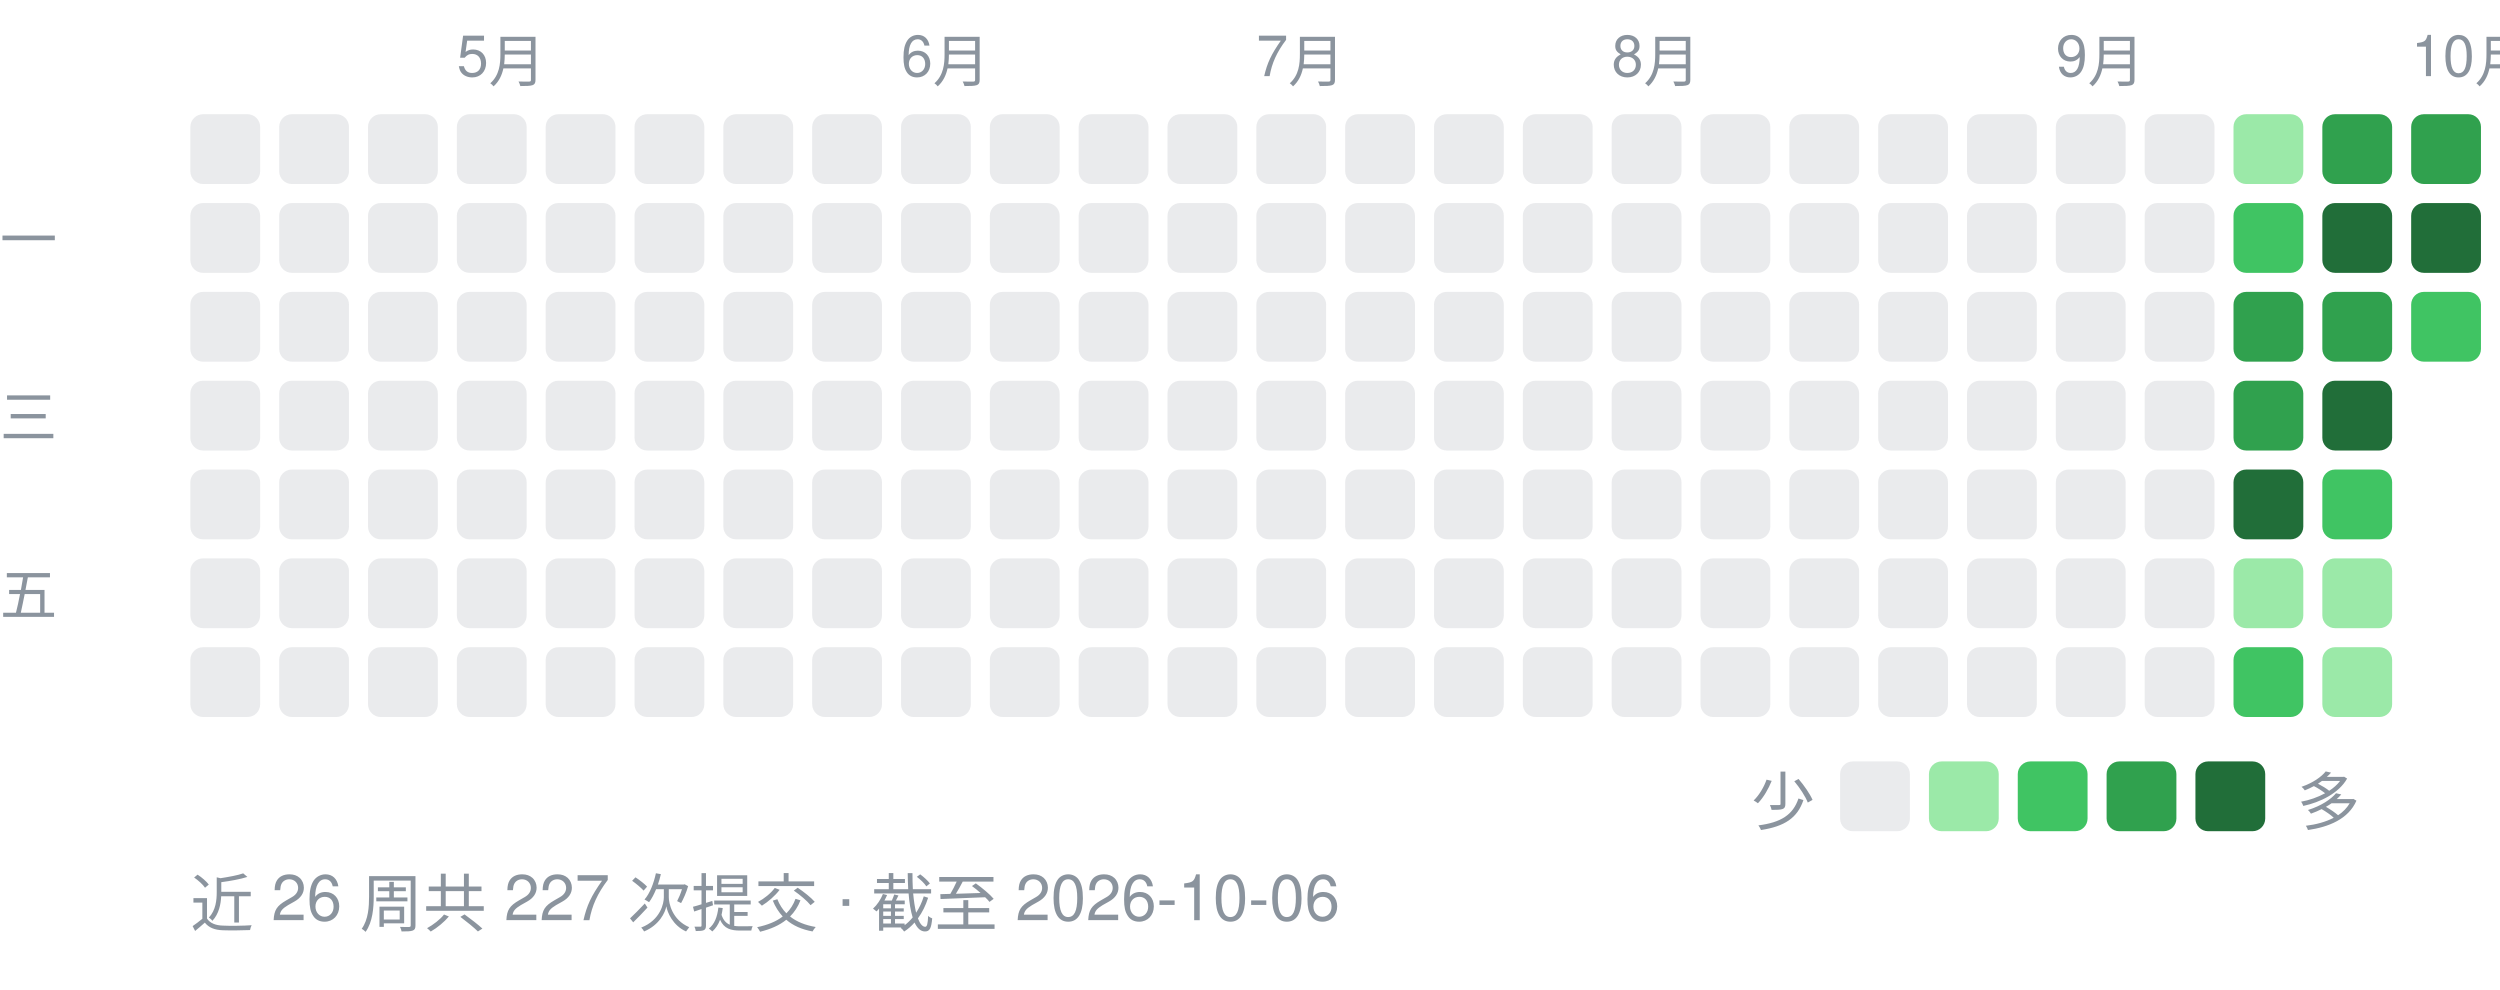
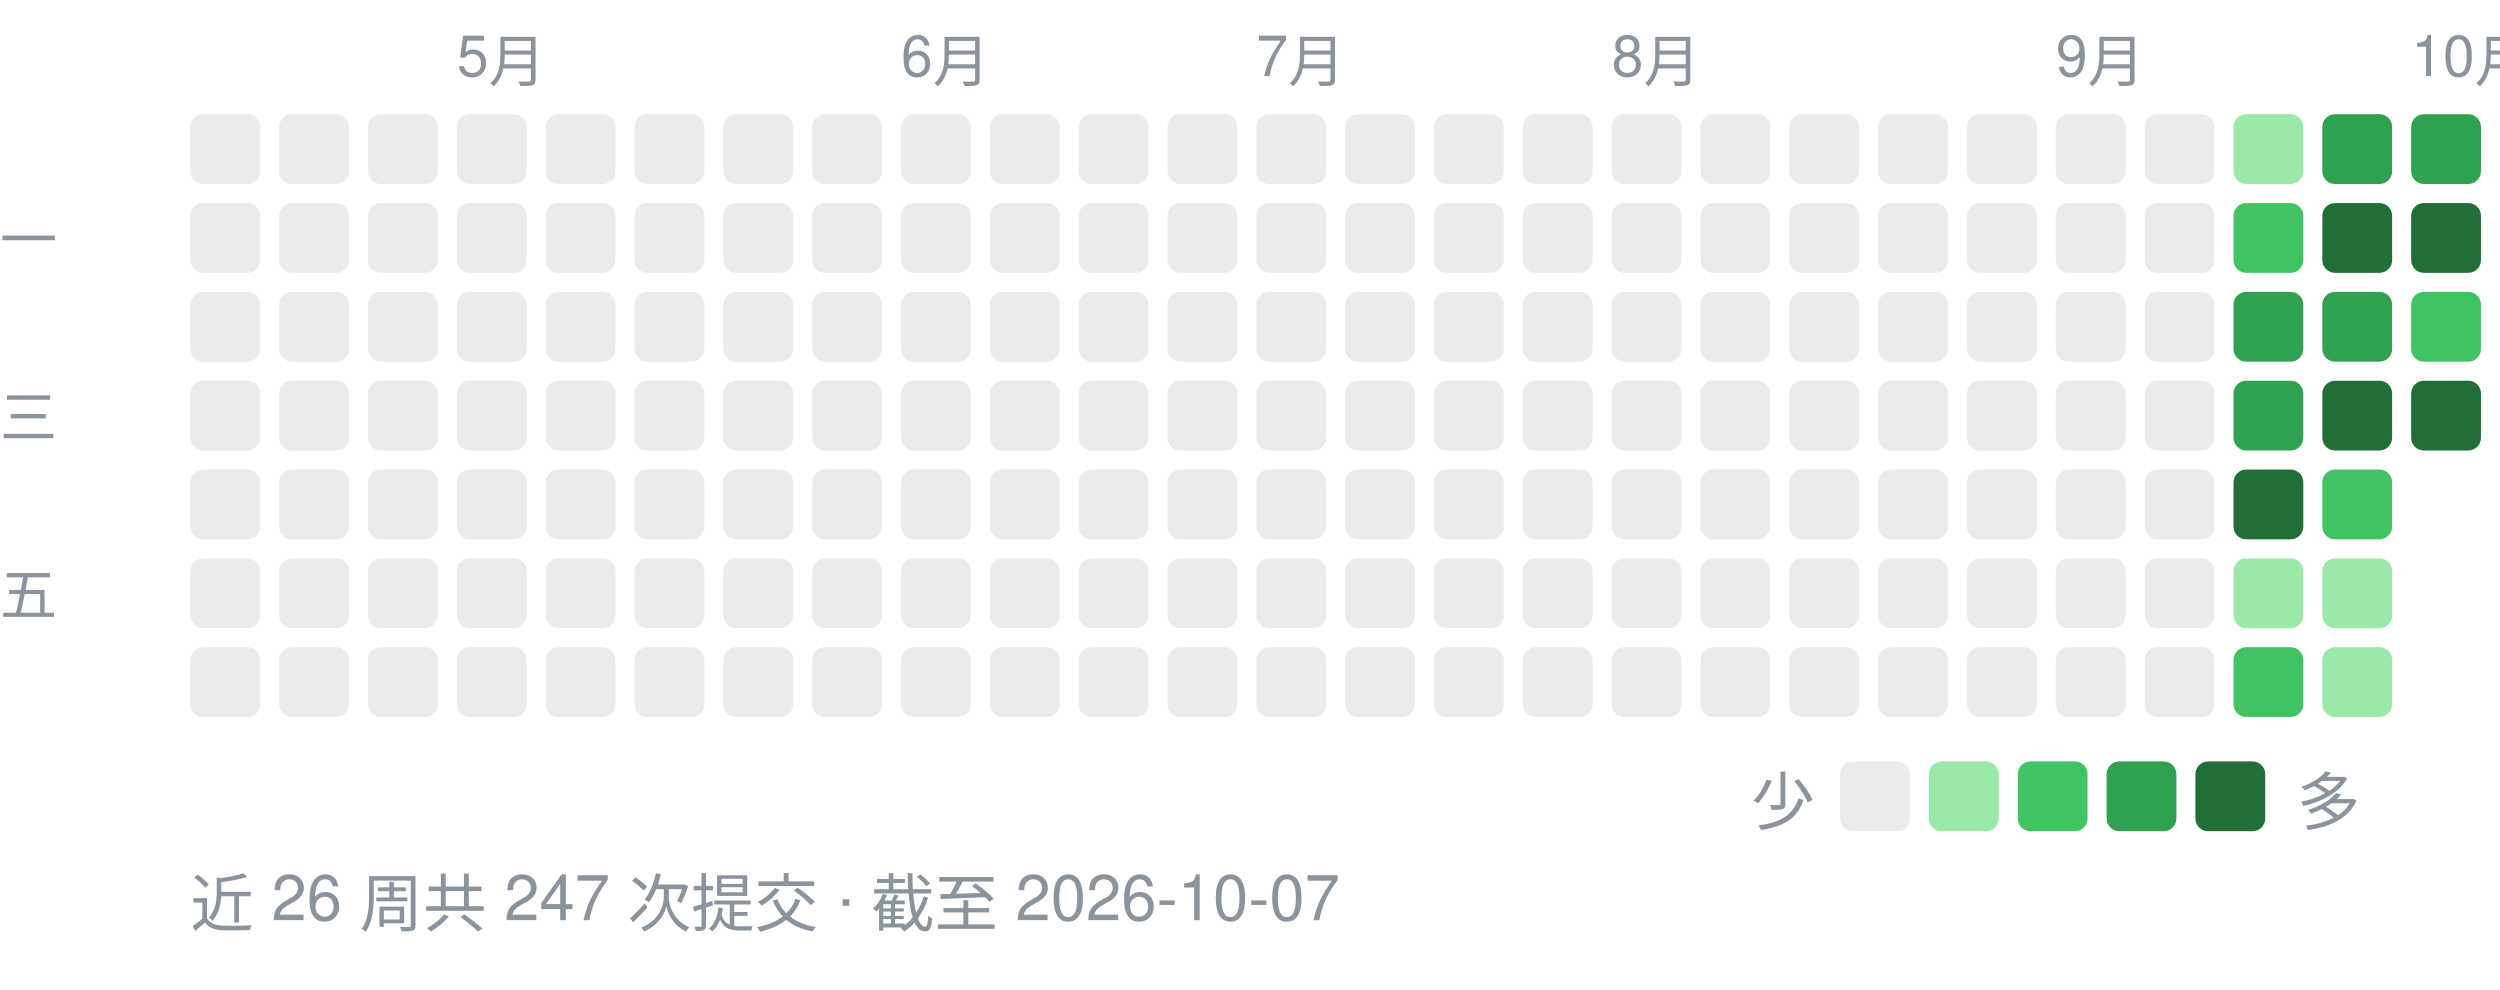
<svg xmlns="http://www.w3.org/2000/svg" width="394" height="156" viewBox="0 0 394 156" role="img">
  <g font-family="-apple-system,BlinkMacSystemFont,Segoe UI,Helvetica,Arial,PingFang SC,sans-serif" font-size="9" fill="#8b949e">
    <text x="72" y="12">5月</text>
    <text x="142" y="12">6月</text>
    <text x="198" y="12">7月</text>
    <text x="254" y="12">8月</text>
    <text x="324" y="12">9月</text>
    <text x="380" y="12">10月</text>
    <text x="0" y="41">一</text>
    <text x="0" y="69">三</text>
    <text x="0" y="97">五</text>
  </g>
  <rect x="30" y="18" width="11" height="11" rx="2" fill="rgba(139,148,158,0.18)" />
  <rect x="30" y="32" width="11" height="11" rx="2" fill="rgba(139,148,158,0.18)" />
  <rect x="30" y="46" width="11" height="11" rx="2" fill="rgba(139,148,158,0.18)" />
  <rect x="30" y="60" width="11" height="11" rx="2" fill="rgba(139,148,158,0.18)" />
  <rect x="30" y="74" width="11" height="11" rx="2" fill="rgba(139,148,158,0.18)" />
  <rect x="30" y="88" width="11" height="11" rx="2" fill="rgba(139,148,158,0.18)" />
  <rect x="30" y="102" width="11" height="11" rx="2" fill="rgba(139,148,158,0.18)" />
  <rect x="44" y="18" width="11" height="11" rx="2" fill="rgba(139,148,158,0.18)" />
  <rect x="44" y="32" width="11" height="11" rx="2" fill="rgba(139,148,158,0.18)" />
  <rect x="44" y="46" width="11" height="11" rx="2" fill="rgba(139,148,158,0.18)" />
  <rect x="44" y="60" width="11" height="11" rx="2" fill="rgba(139,148,158,0.18)" />
  <rect x="44" y="74" width="11" height="11" rx="2" fill="rgba(139,148,158,0.18)" />
  <rect x="44" y="88" width="11" height="11" rx="2" fill="rgba(139,148,158,0.18)" />
  <rect x="44" y="102" width="11" height="11" rx="2" fill="rgba(139,148,158,0.18)" />
  <rect x="58" y="18" width="11" height="11" rx="2" fill="rgba(139,148,158,0.18)" />
  <rect x="58" y="32" width="11" height="11" rx="2" fill="rgba(139,148,158,0.18)" />
  <rect x="58" y="46" width="11" height="11" rx="2" fill="rgba(139,148,158,0.18)" />
  <rect x="58" y="60" width="11" height="11" rx="2" fill="rgba(139,148,158,0.18)" />
  <rect x="58" y="74" width="11" height="11" rx="2" fill="rgba(139,148,158,0.18)" />
  <rect x="58" y="88" width="11" height="11" rx="2" fill="rgba(139,148,158,0.18)" />
  <rect x="58" y="102" width="11" height="11" rx="2" fill="rgba(139,148,158,0.18)" />
  <rect x="72" y="18" width="11" height="11" rx="2" fill="rgba(139,148,158,0.18)" />
  <rect x="72" y="32" width="11" height="11" rx="2" fill="rgba(139,148,158,0.18)" />
  <rect x="72" y="46" width="11" height="11" rx="2" fill="rgba(139,148,158,0.18)" />
  <rect x="72" y="60" width="11" height="11" rx="2" fill="rgba(139,148,158,0.18)" />
  <rect x="72" y="74" width="11" height="11" rx="2" fill="rgba(139,148,158,0.18)" />
  <rect x="72" y="88" width="11" height="11" rx="2" fill="rgba(139,148,158,0.18)" />
  <rect x="72" y="102" width="11" height="11" rx="2" fill="rgba(139,148,158,0.18)" />
  <rect x="86" y="18" width="11" height="11" rx="2" fill="rgba(139,148,158,0.18)" />
  <rect x="86" y="32" width="11" height="11" rx="2" fill="rgba(139,148,158,0.18)" />
  <rect x="86" y="46" width="11" height="11" rx="2" fill="rgba(139,148,158,0.18)" />
  <rect x="86" y="60" width="11" height="11" rx="2" fill="rgba(139,148,158,0.18)" />
  <rect x="86" y="74" width="11" height="11" rx="2" fill="rgba(139,148,158,0.18)" />
  <rect x="86" y="88" width="11" height="11" rx="2" fill="rgba(139,148,158,0.18)" />
  <rect x="86" y="102" width="11" height="11" rx="2" fill="rgba(139,148,158,0.18)" />
  <rect x="100" y="18" width="11" height="11" rx="2" fill="rgba(139,148,158,0.18)" />
  <rect x="100" y="32" width="11" height="11" rx="2" fill="rgba(139,148,158,0.18)" />
  <rect x="100" y="46" width="11" height="11" rx="2" fill="rgba(139,148,158,0.18)" />
  <rect x="100" y="60" width="11" height="11" rx="2" fill="rgba(139,148,158,0.18)" />
  <rect x="100" y="74" width="11" height="11" rx="2" fill="rgba(139,148,158,0.18)" />
  <rect x="100" y="88" width="11" height="11" rx="2" fill="rgba(139,148,158,0.18)" />
  <rect x="100" y="102" width="11" height="11" rx="2" fill="rgba(139,148,158,0.18)" />
  <rect x="114" y="18" width="11" height="11" rx="2" fill="rgba(139,148,158,0.18)" />
  <rect x="114" y="32" width="11" height="11" rx="2" fill="rgba(139,148,158,0.18)" />
  <rect x="114" y="46" width="11" height="11" rx="2" fill="rgba(139,148,158,0.18)" />
  <rect x="114" y="60" width="11" height="11" rx="2" fill="rgba(139,148,158,0.18)" />
  <rect x="114" y="74" width="11" height="11" rx="2" fill="rgba(139,148,158,0.18)" />
  <rect x="114" y="88" width="11" height="11" rx="2" fill="rgba(139,148,158,0.18)" />
  <rect x="114" y="102" width="11" height="11" rx="2" fill="rgba(139,148,158,0.18)" />
  <rect x="128" y="18" width="11" height="11" rx="2" fill="rgba(139,148,158,0.18)" />
  <rect x="128" y="32" width="11" height="11" rx="2" fill="rgba(139,148,158,0.18)" />
  <rect x="128" y="46" width="11" height="11" rx="2" fill="rgba(139,148,158,0.18)" />
  <rect x="128" y="60" width="11" height="11" rx="2" fill="rgba(139,148,158,0.18)" />
  <rect x="128" y="74" width="11" height="11" rx="2" fill="rgba(139,148,158,0.18)" />
  <rect x="128" y="88" width="11" height="11" rx="2" fill="rgba(139,148,158,0.18)" />
  <rect x="128" y="102" width="11" height="11" rx="2" fill="rgba(139,148,158,0.18)" />
  <rect x="142" y="18" width="11" height="11" rx="2" fill="rgba(139,148,158,0.18)" />
  <rect x="142" y="32" width="11" height="11" rx="2" fill="rgba(139,148,158,0.18)" />
  <rect x="142" y="46" width="11" height="11" rx="2" fill="rgba(139,148,158,0.18)" />
  <rect x="142" y="60" width="11" height="11" rx="2" fill="rgba(139,148,158,0.18)" />
  <rect x="142" y="74" width="11" height="11" rx="2" fill="rgba(139,148,158,0.18)" />
  <rect x="142" y="88" width="11" height="11" rx="2" fill="rgba(139,148,158,0.18)" />
  <rect x="142" y="102" width="11" height="11" rx="2" fill="rgba(139,148,158,0.18)" />
  <rect x="156" y="18" width="11" height="11" rx="2" fill="rgba(139,148,158,0.18)" />
  <rect x="156" y="32" width="11" height="11" rx="2" fill="rgba(139,148,158,0.18)" />
  <rect x="156" y="46" width="11" height="11" rx="2" fill="rgba(139,148,158,0.18)" />
  <rect x="156" y="60" width="11" height="11" rx="2" fill="rgba(139,148,158,0.18)" />
  <rect x="156" y="74" width="11" height="11" rx="2" fill="rgba(139,148,158,0.18)" />
  <rect x="156" y="88" width="11" height="11" rx="2" fill="rgba(139,148,158,0.18)" />
  <rect x="156" y="102" width="11" height="11" rx="2" fill="rgba(139,148,158,0.18)" />
  <rect x="170" y="18" width="11" height="11" rx="2" fill="rgba(139,148,158,0.18)" />
  <rect x="170" y="32" width="11" height="11" rx="2" fill="rgba(139,148,158,0.18)" />
  <rect x="170" y="46" width="11" height="11" rx="2" fill="rgba(139,148,158,0.18)" />
  <rect x="170" y="60" width="11" height="11" rx="2" fill="rgba(139,148,158,0.18)" />
  <rect x="170" y="74" width="11" height="11" rx="2" fill="rgba(139,148,158,0.18)" />
  <rect x="170" y="88" width="11" height="11" rx="2" fill="rgba(139,148,158,0.18)" />
  <rect x="170" y="102" width="11" height="11" rx="2" fill="rgba(139,148,158,0.18)" />
  <rect x="184" y="18" width="11" height="11" rx="2" fill="rgba(139,148,158,0.18)" />
  <rect x="184" y="32" width="11" height="11" rx="2" fill="rgba(139,148,158,0.18)" />
  <rect x="184" y="46" width="11" height="11" rx="2" fill="rgba(139,148,158,0.18)" />
  <rect x="184" y="60" width="11" height="11" rx="2" fill="rgba(139,148,158,0.18)" />
  <rect x="184" y="74" width="11" height="11" rx="2" fill="rgba(139,148,158,0.18)" />
  <rect x="184" y="88" width="11" height="11" rx="2" fill="rgba(139,148,158,0.18)" />
  <rect x="184" y="102" width="11" height="11" rx="2" fill="rgba(139,148,158,0.18)" />
  <rect x="198" y="18" width="11" height="11" rx="2" fill="rgba(139,148,158,0.18)" />
  <rect x="198" y="32" width="11" height="11" rx="2" fill="rgba(139,148,158,0.18)" />
  <rect x="198" y="46" width="11" height="11" rx="2" fill="rgba(139,148,158,0.18)" />
  <rect x="198" y="60" width="11" height="11" rx="2" fill="rgba(139,148,158,0.18)" />
  <rect x="198" y="74" width="11" height="11" rx="2" fill="rgba(139,148,158,0.18)" />
  <rect x="198" y="88" width="11" height="11" rx="2" fill="rgba(139,148,158,0.18)" />
  <rect x="198" y="102" width="11" height="11" rx="2" fill="rgba(139,148,158,0.18)" />
  <rect x="212" y="18" width="11" height="11" rx="2" fill="rgba(139,148,158,0.18)" />
  <rect x="212" y="32" width="11" height="11" rx="2" fill="rgba(139,148,158,0.18)" />
  <rect x="212" y="46" width="11" height="11" rx="2" fill="rgba(139,148,158,0.18)" />
  <rect x="212" y="60" width="11" height="11" rx="2" fill="rgba(139,148,158,0.18)" />
  <rect x="212" y="74" width="11" height="11" rx="2" fill="rgba(139,148,158,0.18)" />
  <rect x="212" y="88" width="11" height="11" rx="2" fill="rgba(139,148,158,0.18)" />
  <rect x="212" y="102" width="11" height="11" rx="2" fill="rgba(139,148,158,0.18)" />
  <rect x="226" y="18" width="11" height="11" rx="2" fill="rgba(139,148,158,0.18)" />
  <rect x="226" y="32" width="11" height="11" rx="2" fill="rgba(139,148,158,0.18)" />
  <rect x="226" y="46" width="11" height="11" rx="2" fill="rgba(139,148,158,0.18)" />
  <rect x="226" y="60" width="11" height="11" rx="2" fill="rgba(139,148,158,0.18)" />
  <rect x="226" y="74" width="11" height="11" rx="2" fill="rgba(139,148,158,0.18)" />
  <rect x="226" y="88" width="11" height="11" rx="2" fill="rgba(139,148,158,0.18)" />
  <rect x="226" y="102" width="11" height="11" rx="2" fill="rgba(139,148,158,0.18)" />
  <rect x="240" y="18" width="11" height="11" rx="2" fill="rgba(139,148,158,0.18)" />
  <rect x="240" y="32" width="11" height="11" rx="2" fill="rgba(139,148,158,0.18)" />
  <rect x="240" y="46" width="11" height="11" rx="2" fill="rgba(139,148,158,0.18)" />
  <rect x="240" y="60" width="11" height="11" rx="2" fill="rgba(139,148,158,0.18)" />
  <rect x="240" y="74" width="11" height="11" rx="2" fill="rgba(139,148,158,0.18)" />
  <rect x="240" y="88" width="11" height="11" rx="2" fill="rgba(139,148,158,0.18)" />
  <rect x="240" y="102" width="11" height="11" rx="2" fill="rgba(139,148,158,0.18)" />
  <rect x="254" y="18" width="11" height="11" rx="2" fill="rgba(139,148,158,0.18)" />
  <rect x="254" y="32" width="11" height="11" rx="2" fill="rgba(139,148,158,0.18)" />
  <rect x="254" y="46" width="11" height="11" rx="2" fill="rgba(139,148,158,0.18)" />
  <rect x="254" y="60" width="11" height="11" rx="2" fill="rgba(139,148,158,0.18)" />
  <rect x="254" y="74" width="11" height="11" rx="2" fill="rgba(139,148,158,0.18)" />
  <rect x="254" y="88" width="11" height="11" rx="2" fill="rgba(139,148,158,0.18)" />
  <rect x="254" y="102" width="11" height="11" rx="2" fill="rgba(139,148,158,0.18)" />
  <rect x="268" y="18" width="11" height="11" rx="2" fill="rgba(139,148,158,0.18)" />
  <rect x="268" y="32" width="11" height="11" rx="2" fill="rgba(139,148,158,0.18)" />
  <rect x="268" y="46" width="11" height="11" rx="2" fill="rgba(139,148,158,0.18)" />
  <rect x="268" y="60" width="11" height="11" rx="2" fill="rgba(139,148,158,0.18)" />
  <rect x="268" y="74" width="11" height="11" rx="2" fill="rgba(139,148,158,0.18)" />
  <rect x="268" y="88" width="11" height="11" rx="2" fill="rgba(139,148,158,0.18)" />
  <rect x="268" y="102" width="11" height="11" rx="2" fill="rgba(139,148,158,0.18)" />
  <rect x="282" y="18" width="11" height="11" rx="2" fill="rgba(139,148,158,0.18)" />
  <rect x="282" y="32" width="11" height="11" rx="2" fill="rgba(139,148,158,0.18)" />
  <rect x="282" y="46" width="11" height="11" rx="2" fill="rgba(139,148,158,0.18)" />
  <rect x="282" y="60" width="11" height="11" rx="2" fill="rgba(139,148,158,0.18)" />
  <rect x="282" y="74" width="11" height="11" rx="2" fill="rgba(139,148,158,0.18)" />
  <rect x="282" y="88" width="11" height="11" rx="2" fill="rgba(139,148,158,0.18)" />
  <rect x="282" y="102" width="11" height="11" rx="2" fill="rgba(139,148,158,0.18)" />
  <rect x="296" y="18" width="11" height="11" rx="2" fill="rgba(139,148,158,0.18)" />
  <rect x="296" y="32" width="11" height="11" rx="2" fill="rgba(139,148,158,0.18)" />
  <rect x="296" y="46" width="11" height="11" rx="2" fill="rgba(139,148,158,0.18)" />
  <rect x="296" y="60" width="11" height="11" rx="2" fill="rgba(139,148,158,0.18)" />
  <rect x="296" y="74" width="11" height="11" rx="2" fill="rgba(139,148,158,0.18)" />
  <rect x="296" y="88" width="11" height="11" rx="2" fill="rgba(139,148,158,0.18)" />
  <rect x="296" y="102" width="11" height="11" rx="2" fill="rgba(139,148,158,0.18)" />
  <rect x="310" y="18" width="11" height="11" rx="2" fill="rgba(139,148,158,0.18)" />
  <rect x="310" y="32" width="11" height="11" rx="2" fill="rgba(139,148,158,0.18)" />
  <rect x="310" y="46" width="11" height="11" rx="2" fill="rgba(139,148,158,0.18)" />
  <rect x="310" y="60" width="11" height="11" rx="2" fill="rgba(139,148,158,0.18)" />
  <rect x="310" y="74" width="11" height="11" rx="2" fill="rgba(139,148,158,0.18)" />
  <rect x="310" y="88" width="11" height="11" rx="2" fill="rgba(139,148,158,0.18)" />
  <rect x="310" y="102" width="11" height="11" rx="2" fill="rgba(139,148,158,0.18)" />
  <rect x="324" y="18" width="11" height="11" rx="2" fill="rgba(139,148,158,0.18)" />
  <rect x="324" y="32" width="11" height="11" rx="2" fill="rgba(139,148,158,0.18)" />
  <rect x="324" y="46" width="11" height="11" rx="2" fill="rgba(139,148,158,0.18)" />
  <rect x="324" y="60" width="11" height="11" rx="2" fill="rgba(139,148,158,0.18)" />
  <rect x="324" y="74" width="11" height="11" rx="2" fill="rgba(139,148,158,0.18)" />
  <rect x="324" y="88" width="11" height="11" rx="2" fill="rgba(139,148,158,0.18)" />
  <rect x="324" y="102" width="11" height="11" rx="2" fill="rgba(139,148,158,0.18)" />
  <rect x="338" y="18" width="11" height="11" rx="2" fill="rgba(139,148,158,0.18)" />
  <rect x="338" y="32" width="11" height="11" rx="2" fill="rgba(139,148,158,0.18)" />
  <rect x="338" y="46" width="11" height="11" rx="2" fill="rgba(139,148,158,0.18)" />
  <rect x="338" y="60" width="11" height="11" rx="2" fill="rgba(139,148,158,0.18)" />
  <rect x="338" y="74" width="11" height="11" rx="2" fill="rgba(139,148,158,0.18)" />
  <rect x="338" y="88" width="11" height="11" rx="2" fill="rgba(139,148,158,0.18)" />
  <rect x="338" y="102" width="11" height="11" rx="2" fill="rgba(139,148,158,0.18)" />
  <rect x="352" y="18" width="11" height="11" rx="2" fill="#9be9a8" />
  <rect x="352" y="32" width="11" height="11" rx="2" fill="#40c463" />
  <rect x="352" y="46" width="11" height="11" rx="2" fill="#30a14e" />
  <rect x="352" y="60" width="11" height="11" rx="2" fill="#30a14e" />
  <rect x="352" y="74" width="11" height="11" rx="2" fill="#216e39" />
  <rect x="352" y="88" width="11" height="11" rx="2" fill="#9be9a8" />
  <rect x="352" y="102" width="11" height="11" rx="2" fill="#40c463" />
  <rect x="366" y="18" width="11" height="11" rx="2" fill="#30a14e" />
  <rect x="366" y="32" width="11" height="11" rx="2" fill="#216e39" />
  <rect x="366" y="46" width="11" height="11" rx="2" fill="#30a14e" />
  <rect x="366" y="60" width="11" height="11" rx="2" fill="#216e39" />
  <rect x="366" y="74" width="11" height="11" rx="2" fill="#40c463" />
  <rect x="366" y="88" width="11" height="11" rx="2" fill="#9be9a8" />
  <rect x="366" y="102" width="11" height="11" rx="2" fill="#9be9a8" />
  <rect x="380" y="18" width="11" height="11" rx="2" fill="#30a14e" />
  <rect x="380" y="32" width="11" height="11" rx="2" fill="#216e39" />
  <rect x="380" y="46" width="11" height="11" rx="2" fill="#40c463" />
+   <rect x="380" y="60" width="11" height="11" rx="2" fill="#216e39" />
  <g font-family="-apple-system,BlinkMacSystemFont,Segoe UI,Helvetica,Arial,PingFang SC,sans-serif" font-size="10" fill="#8b949e">
-     <text x="30" y="146">近 26 周共 227 次提交 · 截至 2026-10-06</text>
+     <text x="30" y="146">近 26 周共 247 次提交 · 截至 2026-10-07</text>
    <text x="286" y="130" text-anchor="end">少</text>
    <rect x="290" y="120" width="11" height="11" rx="2" fill="rgba(139,148,158,0.18)" />
    <rect x="304" y="120" width="11" height="11" rx="2" fill="#9be9a8" />
    <rect x="318" y="120" width="11" height="11" rx="2" fill="#40c463" />
    <rect x="332" y="120" width="11" height="11" rx="2" fill="#30a14e" />
    <rect x="346" y="120" width="11" height="11" rx="2" fill="#216e39" />
    <text x="362" y="130">多</text>
  </g>
</svg>
